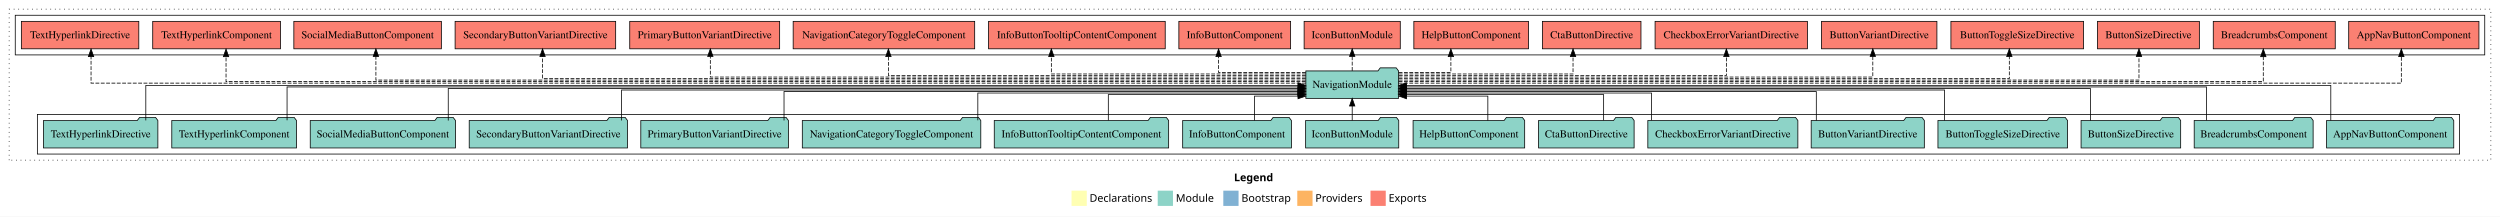
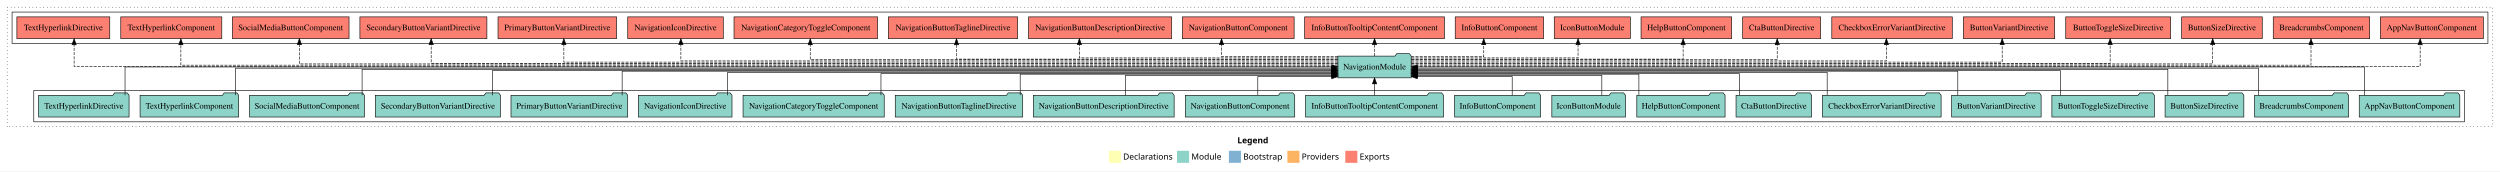
- <svg xmlns="http://www.w3.org/2000/svg" width="3278pt" height="284pt" viewBox="0.00 0.00 3278.00 284.00">
+ <svg xmlns="http://www.w3.org/2000/svg" width="4145pt" height="284pt" viewBox="0.00 0.00 4145.00 284.00">
  <g id="graph0" class="graph" transform="scale(1 1) rotate(0) translate(4 280)">
-     <polygon fill="white" stroke="transparent" points="-4,4 -4,-280 3274,-280 3274,4 -4,4" />
-     <text text-anchor="start" x="1614.01" y="-42.4" font-family="Times-12" font-weight="bold" font-size="14.00">Legend</text>
-     <polygon fill="#ffffb3" stroke="transparent" points="1401,-10 1401,-30 1421,-30 1421,-10 1401,-10" />
-     <text text-anchor="start" x="1424.63" y="-15.4" font-family="Times-12" font-size="14.00">  Declarations</text>
-     <polygon fill="#8dd3c7" stroke="transparent" points="1514,-10 1514,-30 1534,-30 1534,-10 1514,-10" />
-     <text text-anchor="start" x="1537.73" y="-15.4" font-family="Times-12" font-size="14.00">  Module</text>
-     <polygon fill="#80b1d3" stroke="transparent" points="1600,-10 1600,-30 1620,-30 1620,-10 1600,-10" />
-     <text text-anchor="start" x="1623.78" y="-15.4" font-family="Times-12" font-size="14.00">  Bootstrap</text>
-     <polygon fill="#fdb462" stroke="transparent" points="1697,-10 1697,-30 1717,-30 1717,-10 1697,-10" />
-     <text text-anchor="start" x="1720.67" y="-15.4" font-family="Times-12" font-size="14.00">  Providers</text>
-     <polygon fill="#fb8072" stroke="transparent" points="1793,-10 1793,-30 1813,-30 1813,-10 1793,-10" />
-     <text text-anchor="start" x="1816.73" y="-15.4" font-family="Times-12" font-size="14.00">  Exports</text>
+     <polygon fill="white" stroke="transparent" points="-4,4 -4,-280 4141,-280 4141,4 -4,4" />
+     <text text-anchor="start" x="2047.51" y="-42.4" font-family="Times-12" font-weight="bold" font-size="14.00">Legend</text>
+     <polygon fill="#ffffb3" stroke="transparent" points="1834.5,-10 1834.5,-30 1854.5,-30 1854.5,-10 1834.5,-10" />
+     <text text-anchor="start" x="1858.13" y="-15.4" font-family="Times-12" font-size="14.00">  Declarations</text>
+     <polygon fill="#8dd3c7" stroke="transparent" points="1947.5,-10 1947.5,-30 1967.5,-30 1967.5,-10 1947.5,-10" />
+     <text text-anchor="start" x="1971.23" y="-15.4" font-family="Times-12" font-size="14.00">  Module</text>
+     <polygon fill="#80b1d3" stroke="transparent" points="2033.5,-10 2033.5,-30 2053.5,-30 2053.5,-10 2033.5,-10" />
+     <text text-anchor="start" x="2057.28" y="-15.4" font-family="Times-12" font-size="14.00">  Bootstrap</text>
+     <polygon fill="#fdb462" stroke="transparent" points="2130.5,-10 2130.5,-30 2150.5,-30 2150.5,-10 2130.5,-10" />
+     <text text-anchor="start" x="2154.17" y="-15.4" font-family="Times-12" font-size="14.00">  Providers</text>
+     <polygon fill="#fb8072" stroke="transparent" points="2226.5,-10 2226.5,-30 2246.5,-30 2246.5,-10 2226.5,-10" />
+     <text text-anchor="start" x="2250.23" y="-15.4" font-family="Times-12" font-size="14.00">  Exports</text>
    <g id="clust1" class="cluster">
-       <polygon fill="none" stroke="black" stroke-dasharray="1,5" points="8,-70 8,-268 3262,-268 3262,-70 8,-70" />
+       <polygon fill="none" stroke="black" stroke-dasharray="1,5" points="8,-70 8,-268 4129,-268 4129,-70 8,-70" />
    </g>
    <g id="clust3" class="cluster">
-       <polygon fill="none" stroke="black" points="45,-78 45,-130 3221,-130 3221,-78 45,-78" />
+       <polygon fill="none" stroke="black" points="52,-78 52,-130 4082,-130 4082,-78 52,-78" />
    </g>
    <g id="clust4" class="cluster">
-       <polygon fill="none" stroke="black" points="16,-208 16,-260 3254,-260 3254,-208 16,-208" />
+       <polygon fill="none" stroke="black" points="16,-208 16,-260 4121,-260 4121,-208 16,-208" />
    </g>
    <g id="node1" class="node">
-       <polygon fill="#8dd3c7" stroke="black" points="3213.38,-122 3210.38,-126 3189.38,-126 3186.38,-122 3046.62,-122 3046.62,-86 3213.38,-86 3213.38,-122" />
-       <text text-anchor="middle" x="3130" y="-99.8" font-family="Times,serif" font-size="14.00">AppNavButtonComponent</text>
+       <polygon fill="#8dd3c7" stroke="black" points="4074.38,-122 4071.38,-126 4050.38,-126 4047.38,-122 3907.62,-122 3907.62,-86 4074.38,-86 4074.38,-122" />
+       <text text-anchor="middle" x="3991" y="-99.8" font-family="Times,serif" font-size="14.00">AppNavButtonComponent</text>
+     </g>
+     <g id="node22" class="node">
+       <polygon fill="#8dd3c7" stroke="black" points="2335.76,-187 2332.76,-191 2311.76,-191 2308.76,-187 2214.24,-187 2214.24,-151 2335.76,-151 2335.76,-187" />
+       <text text-anchor="middle" x="2275" y="-164.8" font-family="Times,serif" font-size="14.00">NavigationModule</text>
+     </g>
+     <g id="edge1" class="edge">
+       <path fill="none" stroke="black" d="M3916.15,-122.11C3916.15,-141.34 3916.15,-169 3916.15,-169 3916.15,-169 2345.85,-169 2345.85,-169" />
+       <polygon fill="black" stroke="black" points="2345.85,-165.5 2335.85,-169 2345.85,-172.5 2345.85,-165.5" />
+     </g>
+     <g id="node2" class="node">
+       <polygon fill="#8dd3c7" stroke="black" points="3889.97,-122 3886.97,-126 3865.97,-126 3862.97,-122 3734.03,-122 3734.03,-86 3889.97,-86 3889.97,-122" />
+       <text text-anchor="middle" x="3812" y="-99.8" font-family="Times,serif" font-size="14.00">BreadcrumbsComponent</text>
+     </g>
+     <g id="edge2" class="edge">
+       <path fill="none" stroke="black" d="M3740.46,-122.22C3740.46,-140.83 3740.46,-167 3740.46,-167 3740.46,-167 2346.1,-167 2346.1,-167" />
+       <polygon fill="black" stroke="black" points="2346.1,-163.5 2336.1,-167 2346.1,-170.5 2346.1,-163.5" />
+     </g>
+     <g id="node3" class="node">
+       <polygon fill="#8dd3c7" stroke="black" points="3716.3,-122 3713.3,-126 3692.3,-126 3689.3,-122 3585.7,-122 3585.7,-86 3716.3,-86 3716.3,-122" />
+       <text text-anchor="middle" x="3651" y="-99.8" font-family="Times,serif" font-size="14.00">ButtonSizeDirective</text>
+     </g>
+     <g id="edge3" class="edge">
+       <path fill="none" stroke="black" d="M3590.29,-122.3C3590.29,-140.27 3590.29,-165 3590.29,-165 3590.29,-165 2345.8,-165 2345.8,-165" />
+       <polygon fill="black" stroke="black" points="2345.8,-161.5 2335.8,-165 2345.8,-168.5 2345.8,-161.5" />
+     </g>
+     <g id="node4" class="node">
+       <polygon fill="#8dd3c7" stroke="black" points="3567.96,-122 3564.96,-126 3543.96,-126 3540.96,-122 3398.04,-122 3398.04,-86 3567.96,-86 3567.96,-122" />
+       <text text-anchor="middle" x="3483" y="-99.8" font-family="Times,serif" font-size="14.00">ButtonToggleSizeDirective</text>
+     </g>
+     <g id="edge4" class="edge">
+       <path fill="none" stroke="black" d="M3412.05,-122.02C3412.05,-139.37 3412.05,-163 3412.05,-163 3412.05,-163 2346.13,-163 2346.13,-163" />
+       <polygon fill="black" stroke="black" points="2346.13,-159.5 2336.13,-163 2346.13,-166.5 2346.13,-159.5" />
+     </g>
+     <g id="node5" class="node">
+       <polygon fill="#8dd3c7" stroke="black" points="3380.18,-122 3377.18,-126 3356.18,-126 3353.18,-122 3231.82,-122 3231.82,-86 3380.18,-86 3380.18,-122" />
+       <text text-anchor="middle" x="3306" y="-99.8" font-family="Times,serif" font-size="14.00">ButtonVariantDirective</text>
+     </g>
+     <g id="edge5" class="edge">
+       <path fill="none" stroke="black" d="M3242.05,-122.03C3242.05,-139.06 3242.05,-162 3242.05,-162 3242.05,-162 2345.86,-162 2345.86,-162" />
+       <polygon fill="black" stroke="black" points="2345.86,-158.5 2335.86,-162 2345.86,-165.5 2345.86,-158.5" />
+     </g>
+     <g id="node6" class="node">
+       <polygon fill="#8dd3c7" stroke="black" points="3214.36,-122 3211.36,-126 3190.36,-126 3187.36,-122 3017.64,-122 3017.64,-86 3214.36,-86 3214.36,-122" />
+       <text text-anchor="middle" x="3116" y="-99.8" font-family="Times,serif" font-size="14.00">CheckboxErrorVariantDirective</text>
+     </g>
+     <g id="edge6" class="edge">
+       <path fill="none" stroke="black" d="M3025.44,-122.03C3025.44,-138.4 3025.44,-160 3025.44,-160 3025.44,-160 2345.78,-160 2345.78,-160" />
+       <polygon fill="black" stroke="black" points="2345.78,-156.5 2335.78,-160 2345.78,-163.5 2345.78,-156.5" />
+     </g>
+     <g id="node7" class="node">
+       <polygon fill="#8dd3c7" stroke="black" points="2999.64,-122 2996.64,-126 2975.64,-126 2972.64,-122 2874.36,-122 2874.36,-86 2999.64,-86 2999.64,-122" />
+       <text text-anchor="middle" x="2937" y="-99.8" font-family="Times,serif" font-size="14.00">CtaButtonDirective</text>
+     </g>
+     <g id="edge7" class="edge">
+       <path fill="none" stroke="black" d="M2879.8,-122.28C2879.8,-137.95 2879.8,-158 2879.8,-158 2879.8,-158 2345.76,-158 2345.76,-158" />
+       <polygon fill="black" stroke="black" points="2345.76,-154.5 2335.76,-158 2345.76,-161.5 2345.76,-154.5" />
+     </g>
+     <g id="node8" class="node">
+       <polygon fill="#8dd3c7" stroke="black" points="2856.16,-122 2853.16,-126 2832.16,-126 2829.16,-122 2709.84,-122 2709.84,-86 2856.16,-86 2856.16,-122" />
+       <text text-anchor="middle" x="2783" y="-99.8" font-family="Times,serif" font-size="14.00">HelpButtonComponent</text>
+     </g>
+     <g id="edge8" class="edge">
+       <path fill="none" stroke="black" d="M2713.29,-122.24C2713.29,-137.57 2713.29,-157 2713.29,-157 2713.29,-157 2345.94,-157 2345.94,-157" />
+       <polygon fill="black" stroke="black" points="2345.94,-153.5 2335.94,-157 2345.94,-160.5 2345.94,-153.5" />
+     </g>
+     <g id="node9" class="node">
+       <polygon fill="#8dd3c7" stroke="black" points="2691.04,-122 2688.04,-126 2667.04,-126 2664.04,-122 2568.96,-122 2568.96,-86 2691.04,-86 2691.04,-122" />
+       <text text-anchor="middle" x="2630" y="-99.8" font-family="Times,serif" font-size="14.00">IconButtonModule</text>
+     </g>
+     <g id="edge9" class="edge">
+       <path fill="none" stroke="black" d="M2651.84,-122.12C2651.84,-136.78 2651.84,-155 2651.84,-155 2651.84,-155 2345.96,-155 2345.96,-155" />
+       <polygon fill="black" stroke="black" points="2345.96,-151.5 2335.96,-155 2345.96,-158.5 2345.96,-151.5" />
+     </g>
+     <g id="node10" class="node">
+       <polygon fill="#8dd3c7" stroke="black" points="2550.27,-122 2547.27,-126 2526.27,-126 2523.27,-122 2407.73,-122 2407.73,-86 2550.27,-86 2550.27,-122" />
+       <text text-anchor="middle" x="2479" y="-99.8" font-family="Times,serif" font-size="14.00">InfoButtonComponent</text>
+     </g>
+     <g id="edge10" class="edge">
+       <path fill="none" stroke="black" d="M2503.21,-122.25C2503.21,-136.18 2503.21,-153 2503.21,-153 2503.21,-153 2345.86,-153 2345.86,-153" />
+       <polygon fill="black" stroke="black" points="2345.86,-149.5 2335.86,-153 2345.86,-156.5 2345.86,-149.5" />
+     </g>
+     <g id="node11" class="node">
+       <polygon fill="#8dd3c7" stroke="black" points="2389.33,-122 2386.33,-126 2365.33,-126 2362.33,-122 2160.67,-122 2160.67,-86 2389.33,-86 2389.33,-122" />
+       <text text-anchor="middle" x="2275" y="-99.8" font-family="Times,serif" font-size="14.00">InfoButtonTooltipContentComponent</text>
+     </g>
+     <g id="edge11" class="edge">
+       <path fill="none" stroke="black" d="M2275,-122.11C2275,-122.11 2275,-140.99 2275,-140.99" />
+       <polygon fill="black" stroke="black" points="2271.5,-140.99 2275,-150.99 2278.5,-140.99 2271.5,-140.99" />
+     </g>
+     <g id="node12" class="node">
+       <polygon fill="#8dd3c7" stroke="black" points="2142.66,-122 2139.66,-126 2118.66,-126 2115.66,-122 1961.34,-122 1961.34,-86 2142.66,-86 2142.66,-122" />
+       <text text-anchor="middle" x="2052" y="-99.8" font-family="Times,serif" font-size="14.00">NavigationButtonComponent</text>
+     </g>
+     <g id="edge12" class="edge">
+       <path fill="none" stroke="black" d="M2081.44,-122.25C2081.44,-136.18 2081.44,-153 2081.44,-153 2081.44,-153 2204.02,-153 2204.02,-153" />
+       <polygon fill="black" stroke="black" points="2204.02,-156.5 2214.02,-153 2204.02,-149.5 2204.02,-156.5" />
+     </g>
+     <g id="node13" class="node">
+       <polygon fill="#8dd3c7" stroke="black" points="1942.72,-122 1939.72,-126 1918.72,-126 1915.72,-122 1709.28,-122 1709.28,-86 1942.72,-86 1942.72,-122" />
+       <text text-anchor="middle" x="1826" y="-99.8" font-family="Times,serif" font-size="14.00">NavigationButtonDescriptionDirective</text>
+     </g>
+     <g id="edge13" class="edge">
+       <path fill="none" stroke="black" d="M1862.12,-122.12C1862.12,-136.78 1862.12,-155 1862.12,-155 1862.12,-155 2204.08,-155 2204.08,-155" />
+       <polygon fill="black" stroke="black" points="2204.08,-158.5 2214.08,-155 2204.08,-151.5 2204.08,-158.5" />
+     </g>
+     <g id="node14" class="node">
+       <polygon fill="#8dd3c7" stroke="black" points="1691.67,-122 1688.67,-126 1667.67,-126 1664.67,-122 1480.33,-122 1480.33,-86 1691.67,-86 1691.67,-122" />
+       <text text-anchor="middle" x="1586" y="-99.8" font-family="Times,serif" font-size="14.00">NavigationButtonTaglineDirective</text>
+     </g>
+     <g id="edge14" class="edge">
+       <path fill="none" stroke="black" d="M1687.46,-122.24C1687.46,-137.57 1687.46,-157 1687.46,-157 1687.46,-157 2204.06,-157 2204.06,-157" />
+       <polygon fill="black" stroke="black" points="2204.06,-160.5 2214.06,-157 2204.06,-153.5 2204.06,-160.5" />
+     </g>
+     <g id="node15" class="node">
+       <polygon fill="#8dd3c7" stroke="black" points="1462.02,-122 1459.02,-126 1438.02,-126 1435.02,-122 1227.98,-122 1227.98,-86 1462.02,-86 1462.02,-122" />
+       <text text-anchor="middle" x="1345" y="-99.8" font-family="Times,serif" font-size="14.00">NavigationCategoryToggleComponent</text>
+     </g>
+     <g id="edge15" class="edge">
+       <path fill="none" stroke="black" d="M1456.63,-122.28C1456.63,-137.95 1456.63,-158 1456.63,-158 1456.63,-158 2204.16,-158 2204.16,-158" />
+       <polygon fill="black" stroke="black" points="2204.16,-161.5 2214.16,-158 2204.16,-154.5 2204.16,-161.5" />
+     </g>
+     <g id="node16" class="node">
+       <polygon fill="#8dd3c7" stroke="black" points="1209.67,-122 1206.67,-126 1185.67,-126 1182.67,-122 1054.33,-122 1054.33,-86 1209.67,-86 1209.67,-122" />
+       <text text-anchor="middle" x="1132" y="-99.8" font-family="Times,serif" font-size="14.00">NavigationIconDirective</text>
+     </g>
+     <g id="edge16" class="edge">
+       <path fill="none" stroke="black" d="M1202.46,-122.03C1202.46,-138.4 1202.46,-160 1202.46,-160 1202.46,-160 2203.87,-160 2203.87,-160" />
+       <polygon fill="black" stroke="black" points="2203.87,-163.5 2213.87,-160 2203.87,-156.5 2203.87,-163.5" />
+     </g>
+     <g id="node17" class="node">
+       <polygon fill="#8dd3c7" stroke="black" points="1036.78,-122 1033.78,-126 1012.78,-126 1009.78,-122 843.22,-122 843.22,-86 1036.78,-86 1036.78,-122" />
+       <text text-anchor="middle" x="940" y="-99.8" font-family="Times,serif" font-size="14.00">PrimaryButtonVariantDirective</text>
+     </g>
+     <g id="edge17" class="edge">
+       <path fill="none" stroke="black" d="M1027.51,-122.03C1027.51,-139.06 1027.51,-162 1027.51,-162 1027.51,-162 2203.99,-162 2203.99,-162" />
+       <polygon fill="black" stroke="black" points="2203.99,-165.5 2213.99,-162 2203.99,-158.5 2203.99,-165.5" />
    </g>
    <g id="node18" class="node">
-       <polygon fill="#8dd3c7" stroke="black" points="1829.76,-187 1826.76,-191 1805.76,-191 1802.76,-187 1708.24,-187 1708.24,-151 1829.76,-151 1829.76,-187" />
-       <text text-anchor="middle" x="1769" y="-164.8" font-family="Times,serif" font-size="14.00">NavigationModule</text>
-     </g>
-     <g id="edge1" class="edge">
-       <path fill="none" stroke="black" d="M3052.15,-122.17C3052.15,-141.09 3052.15,-168 3052.15,-168 3052.15,-168 1840.03,-168 1840.03,-168" />
-       <polygon fill="black" stroke="black" points="1840.03,-164.5 1830.03,-168 1840.03,-171.5 1840.03,-164.5" />
-     </g>
-     <g id="node2" class="node">
-       <polygon fill="#8dd3c7" stroke="black" points="3028.97,-122 3025.97,-126 3004.97,-126 3001.97,-122 2873.03,-122 2873.03,-86 3028.97,-86 3028.97,-122" />
-       <text text-anchor="middle" x="2951" y="-99.8" font-family="Times,serif" font-size="14.00">BreadcrumbsComponent</text>
-     </g>
-     <g id="edge2" class="edge">
-       <path fill="none" stroke="black" d="M2889.08,-122.27C2889.08,-140.56 2889.08,-166 2889.08,-166 2889.08,-166 1840.02,-166 1840.02,-166" />
-       <polygon fill="black" stroke="black" points="1840.02,-162.5 1830.02,-166 1840.02,-169.5 1840.02,-162.5" />
-     </g>
-     <g id="node3" class="node">
-       <polygon fill="#8dd3c7" stroke="black" points="2855.3,-122 2852.3,-126 2831.3,-126 2828.3,-122 2724.7,-122 2724.7,-86 2855.3,-86 2855.3,-122" />
-       <text text-anchor="middle" x="2790" y="-99.8" font-family="Times,serif" font-size="14.00">ButtonSizeDirective</text>
-     </g>
-     <g id="edge3" class="edge">
-       <path fill="none" stroke="black" d="M2736.91,-122C2736.91,-139.68 2736.91,-164 2736.91,-164 2736.91,-164 1839.91,-164 1839.91,-164" />
-       <polygon fill="black" stroke="black" points="1839.91,-160.5 1829.91,-164 1839.91,-167.5 1839.91,-160.5" />
-     </g>
-     <g id="node4" class="node">
-       <polygon fill="#8dd3c7" stroke="black" points="2706.96,-122 2703.96,-126 2682.96,-126 2679.96,-122 2537.04,-122 2537.04,-86 2706.96,-86 2706.96,-122" />
-       <text text-anchor="middle" x="2622" y="-99.8" font-family="Times,serif" font-size="14.00">ButtonToggleSizeDirective</text>
-     </g>
-     <g id="edge4" class="edge">
-       <path fill="none" stroke="black" d="M2545.64,-122.03C2545.64,-139.06 2545.64,-162 2545.64,-162 2545.64,-162 1839.94,-162 1839.94,-162" />
-       <polygon fill="black" stroke="black" points="1839.94,-158.5 1829.94,-162 1839.94,-165.5 1839.94,-158.5" />
-     </g>
-     <g id="node5" class="node">
-       <polygon fill="#8dd3c7" stroke="black" points="2519.18,-122 2516.18,-126 2495.18,-126 2492.18,-122 2370.82,-122 2370.82,-86 2519.18,-86 2519.18,-122" />
-       <text text-anchor="middle" x="2445" y="-99.8" font-family="Times,serif" font-size="14.00">ButtonVariantDirective</text>
-     </g>
-     <g id="edge5" class="edge">
-       <path fill="none" stroke="black" d="M2377.54,-122.03C2377.54,-138.4 2377.54,-160 2377.54,-160 2377.54,-160 1839.85,-160 1839.85,-160" />
-       <polygon fill="black" stroke="black" points="1839.85,-156.5 1829.85,-160 1839.85,-163.5 1839.85,-156.5" />
-     </g>
-     <g id="node6" class="node">
-       <polygon fill="#8dd3c7" stroke="black" points="2353.36,-122 2350.36,-126 2329.36,-126 2326.36,-122 2156.64,-122 2156.64,-86 2353.36,-86 2353.36,-122" />
-       <text text-anchor="middle" x="2255" y="-99.8" font-family="Times,serif" font-size="14.00">CheckboxErrorVariantDirective</text>
-     </g>
-     <g id="edge6" class="edge">
-       <path fill="none" stroke="black" d="M2161.44,-122.28C2161.44,-137.95 2161.44,-158 2161.44,-158 2161.44,-158 1839.89,-158 1839.89,-158" />
-       <polygon fill="black" stroke="black" points="1839.89,-154.5 1829.89,-158 1839.89,-161.5 1839.89,-154.5" />
-     </g>
-     <g id="node7" class="node">
-       <polygon fill="#8dd3c7" stroke="black" points="2138.64,-122 2135.64,-126 2114.64,-126 2111.64,-122 2013.36,-122 2013.36,-86 2138.64,-86 2138.64,-122" />
-       <text text-anchor="middle" x="2076" y="-99.8" font-family="Times,serif" font-size="14.00">CtaButtonDirective</text>
-     </g>
-     <g id="edge7" class="edge">
-       <path fill="none" stroke="black" d="M2098.69,-122.19C2098.69,-137.18 2098.69,-156 2098.69,-156 2098.69,-156 1839.85,-156 1839.85,-156" />
-       <polygon fill="black" stroke="black" points="1839.85,-152.5 1829.85,-156 1839.85,-159.5 1839.85,-152.5" />
-     </g>
-     <g id="node8" class="node">
-       <polygon fill="#8dd3c7" stroke="black" points="1995.16,-122 1992.16,-126 1971.16,-126 1968.16,-122 1848.84,-122 1848.84,-86 1995.16,-86 1995.16,-122" />
-       <text text-anchor="middle" x="1922" y="-99.8" font-family="Times,serif" font-size="14.00">HelpButtonComponent</text>
-     </g>
-     <g id="edge8" class="edge">
-       <path fill="none" stroke="black" d="M1946.86,-122.05C1946.86,-136.37 1946.86,-154 1946.86,-154 1946.86,-154 1840.21,-154 1840.21,-154" />
-       <polygon fill="black" stroke="black" points="1840.21,-150.5 1830.21,-154 1840.21,-157.5 1840.21,-150.5" />
-     </g>
-     <g id="node9" class="node">
-       <polygon fill="#8dd3c7" stroke="black" points="1830.04,-122 1827.04,-126 1806.04,-126 1803.04,-122 1707.96,-122 1707.96,-86 1830.04,-86 1830.04,-122" />
-       <text text-anchor="middle" x="1769" y="-99.8" font-family="Times,serif" font-size="14.00">IconButtonModule</text>
-     </g>
-     <g id="edge9" class="edge">
-       <path fill="none" stroke="black" d="M1769,-122.11C1769,-122.11 1769,-140.99 1769,-140.99" />
-       <polygon fill="black" stroke="black" points="1765.5,-140.99 1769,-150.99 1772.5,-140.99 1765.5,-140.99" />
-     </g>
-     <g id="node10" class="node">
-       <polygon fill="#8dd3c7" stroke="black" points="1689.27,-122 1686.27,-126 1665.27,-126 1662.27,-122 1546.73,-122 1546.73,-86 1689.27,-86 1689.27,-122" />
-       <text text-anchor="middle" x="1618" y="-99.8" font-family="Times,serif" font-size="14.00">InfoButtonComponent</text>
-     </g>
-     <g id="edge10" class="edge">
-       <path fill="none" stroke="black" d="M1640.96,-122.05C1640.96,-136.37 1640.96,-154 1640.96,-154 1640.96,-154 1697.98,-154 1697.98,-154" />
-       <polygon fill="black" stroke="black" points="1697.98,-157.5 1707.98,-154 1697.98,-150.5 1697.98,-157.5" />
-     </g>
-     <g id="node11" class="node">
-       <polygon fill="#8dd3c7" stroke="black" points="1528.33,-122 1525.33,-126 1504.33,-126 1501.33,-122 1299.67,-122 1299.67,-86 1528.33,-86 1528.33,-122" />
-       <text text-anchor="middle" x="1414" y="-99.8" font-family="Times,serif" font-size="14.00">InfoButtonTooltipContentComponent</text>
-     </g>
-     <g id="edge11" class="edge">
-       <path fill="none" stroke="black" d="M1449.22,-122.19C1449.22,-137.18 1449.22,-156 1449.22,-156 1449.22,-156 1698.1,-156 1698.1,-156" />
-       <polygon fill="black" stroke="black" points="1698.1,-159.5 1708.1,-156 1698.1,-152.5 1698.1,-159.5" />
-     </g>
-     <g id="node12" class="node">
-       <polygon fill="#8dd3c7" stroke="black" points="1282.02,-122 1279.02,-126 1258.02,-126 1255.02,-122 1047.98,-122 1047.98,-86 1282.02,-86 1282.02,-122" />
-       <text text-anchor="middle" x="1165" y="-99.8" font-family="Times,serif" font-size="14.00">NavigationCategoryToggleComponent</text>
-     </g>
-     <g id="edge12" class="edge">
-       <path fill="none" stroke="black" d="M1278.13,-122.28C1278.13,-137.95 1278.13,-158 1278.13,-158 1278.13,-158 1697.82,-158 1697.82,-158" />
-       <polygon fill="black" stroke="black" points="1697.82,-161.5 1707.82,-158 1697.82,-154.5 1697.82,-161.5" />
-     </g>
-     <g id="node13" class="node">
-       <polygon fill="#8dd3c7" stroke="black" points="1029.78,-122 1026.78,-126 1005.78,-126 1002.78,-122 836.22,-122 836.22,-86 1029.78,-86 1029.78,-122" />
-       <text text-anchor="middle" x="933" y="-99.8" font-family="Times,serif" font-size="14.00">PrimaryButtonVariantDirective</text>
-     </g>
-     <g id="edge13" class="edge">
-       <path fill="none" stroke="black" d="M1024.01,-122.03C1024.01,-138.4 1024.01,-160 1024.01,-160 1024.01,-160 1698.03,-160 1698.03,-160" />
-       <polygon fill="black" stroke="black" points="1698.03,-163.5 1708.03,-160 1698.03,-156.5 1698.03,-163.5" />
-     </g>
-     <g id="node14" class="node">
-       <polygon fill="#8dd3c7" stroke="black" points="818.77,-122 815.77,-126 794.77,-126 791.77,-122 611.23,-122 611.23,-86 818.77,-86 818.77,-122" />
-       <text text-anchor="middle" x="715" y="-99.8" font-family="Times,serif" font-size="14.00">SecondaryButtonVariantDirective</text>
-     </g>
-     <g id="edge14" class="edge">
-       <path fill="none" stroke="black" d="M811.01,-122.03C811.01,-139.06 811.01,-162 811.01,-162 811.01,-162 1697.98,-162 1697.98,-162" />
-       <polygon fill="black" stroke="black" points="1697.98,-165.5 1707.98,-162 1697.98,-158.5 1697.98,-165.5" />
-     </g>
-     <g id="node15" class="node">
-       <polygon fill="#8dd3c7" stroke="black" points="593.21,-122 590.21,-126 569.21,-126 566.21,-122 402.79,-122 402.79,-86 593.21,-86 593.21,-122" />
-       <text text-anchor="middle" x="498" y="-99.8" font-family="Times,serif" font-size="14.00">SocialMediaButtonComponent</text>
-     </g>
-     <g id="edge15" class="edge">
-       <path fill="none" stroke="black" d="M583.74,-122C583.74,-139.68 583.74,-164 583.74,-164 583.74,-164 1698.18,-164 1698.18,-164" />
-       <polygon fill="black" stroke="black" points="1698.18,-167.5 1708.18,-164 1698.18,-160.5 1698.18,-167.5" />
-     </g>
-     <g id="node16" class="node">
-       <polygon fill="#8dd3c7" stroke="black" points="384.75,-122 381.75,-126 360.75,-126 357.75,-122 221.25,-122 221.25,-86 384.75,-86 384.75,-122" />
-       <text text-anchor="middle" x="303" y="-99.8" font-family="Times,serif" font-size="14.00">TextHyperlinkComponent</text>
-     </g>
-     <g id="edge16" class="edge">
-       <path fill="none" stroke="black" d="M372.39,-122.27C372.39,-140.56 372.39,-166 372.39,-166 372.39,-166 1698.09,-166 1698.09,-166" />
-       <polygon fill="black" stroke="black" points="1698.09,-169.5 1708.09,-166 1698.09,-162.5 1698.09,-169.5" />
-     </g>
-     <g id="node17" class="node">
-       <polygon fill="#8dd3c7" stroke="black" points="203,-122 200,-126 179,-126 176,-122 53,-122 53,-86 203,-86 203,-122" />
-       <text text-anchor="middle" x="128" y="-99.8" font-family="Times,serif" font-size="14.00">TextHyperlinkDirective</text>
-     </g>
-     <g id="edge17" class="edge">
-       <path fill="none" stroke="black" d="M187.19,-122.17C187.19,-141.09 187.19,-168 187.19,-168 187.19,-168 1697.96,-168 1697.96,-168" />
-       <polygon fill="black" stroke="black" points="1697.96,-171.5 1707.96,-168 1697.96,-164.5 1697.96,-171.5" />
+       <polygon fill="#8dd3c7" stroke="black" points="825.77,-122 822.77,-126 801.77,-126 798.77,-122 618.23,-122 618.23,-86 825.77,-86 825.77,-122" />
+       <text text-anchor="middle" x="722" y="-99.8" font-family="Times,serif" font-size="14.00">SecondaryButtonVariantDirective</text>
+     </g>
+     <g id="edge18" class="edge">
+       <path fill="none" stroke="black" d="M812.5,-122.02C812.5,-139.37 812.5,-163 812.5,-163 812.5,-163 2204.02,-163 2204.02,-163" />
+       <polygon fill="black" stroke="black" points="2204.02,-166.5 2214.02,-163 2204.02,-159.5 2204.02,-166.5" />
    </g>
    <g id="node19" class="node">
-       <polygon fill="#fb8072" stroke="black" points="3246.38,-252 3075.62,-252 3075.62,-216 3246.38,-216 3246.38,-252" />
-       <text text-anchor="middle" x="3161" y="-229.8" font-family="Times,serif" font-size="14.00">AppNavButtonComponent </text>
-     </g>
-     <g id="edge18" class="edge">
-       <path fill="none" stroke="black" stroke-dasharray="5,2" d="M1829.88,-171C2096.11,-171 3144.62,-171 3144.62,-171 3144.62,-171 3144.62,-205.78 3144.62,-205.78" />
-       <polygon fill="black" stroke="black" points="3141.13,-205.78 3144.62,-215.78 3148.13,-205.78 3141.13,-205.78" />
+       <polygon fill="#8dd3c7" stroke="black" points="600.21,-122 597.21,-126 576.21,-126 573.21,-122 409.79,-122 409.79,-86 600.21,-86 600.21,-122" />
+       <text text-anchor="middle" x="505" y="-99.8" font-family="Times,serif" font-size="14.00">SocialMediaButtonComponent</text>
+     </g>
+     <g id="edge19" class="edge">
+       <path fill="none" stroke="black" d="M596.36,-122.3C596.36,-140.27 596.36,-165 596.36,-165 596.36,-165 2203.77,-165 2203.77,-165" />
+       <polygon fill="black" stroke="black" points="2203.77,-168.5 2213.77,-165 2203.77,-161.5 2203.77,-168.5" />
    </g>
    <g id="node20" class="node">
-       <polygon fill="#fb8072" stroke="black" points="3057.97,-252 2898.03,-252 2898.03,-216 3057.97,-216 3057.97,-252" />
-       <text text-anchor="middle" x="2978" y="-229.8" font-family="Times,serif" font-size="14.00">BreadcrumbsComponent </text>
-     </g>
-     <g id="edge19" class="edge">
-       <path fill="none" stroke="black" stroke-dasharray="5,2" d="M1829.88,-173C2073.33,-173 2963.62,-173 2963.62,-173 2963.62,-173 2963.62,-205.7 2963.62,-205.7" />
-       <polygon fill="black" stroke="black" points="2960.13,-205.7 2963.62,-215.7 2967.13,-205.7 2960.13,-205.7" />
+       <polygon fill="#8dd3c7" stroke="black" points="391.75,-122 388.75,-126 367.75,-126 364.75,-122 228.25,-122 228.25,-86 391.75,-86 391.75,-122" />
+       <text text-anchor="middle" x="310" y="-99.8" font-family="Times,serif" font-size="14.00">TextHyperlinkComponent</text>
+     </g>
+     <g id="edge20" class="edge">
+       <path fill="none" stroke="black" d="M386.51,-122.22C386.51,-140.83 386.51,-167 386.51,-167 386.51,-167 2204.04,-167 2204.04,-167" />
+       <polygon fill="black" stroke="black" points="2204.04,-170.5 2214.04,-167 2204.04,-163.5 2204.04,-170.5" />
    </g>
    <g id="node21" class="node">
-       <polygon fill="#fb8072" stroke="black" points="2879.8,-252 2746.2,-252 2746.2,-216 2879.8,-216 2879.8,-252" />
-       <text text-anchor="middle" x="2813" y="-229.8" font-family="Times,serif" font-size="14.00">ButtonSizeDirective </text>
-     </g>
-     <g id="edge20" class="edge">
-       <path fill="none" stroke="black" stroke-dasharray="5,2" d="M1830.06,-175C2051.68,-175 2800.62,-175 2800.62,-175 2800.62,-175 2800.62,-205.98 2800.62,-205.98" />
-       <polygon fill="black" stroke="black" points="2797.13,-205.98 2800.62,-215.98 2804.13,-205.98 2797.13,-205.98" />
-     </g>
-     <g id="node22" class="node">
-       <polygon fill="#fb8072" stroke="black" points="2727.96,-252 2554.04,-252 2554.04,-216 2727.96,-216 2727.96,-252" />
-       <text text-anchor="middle" x="2641" y="-229.8" font-family="Times,serif" font-size="14.00">ButtonToggleSizeDirective </text>
+       <polygon fill="#8dd3c7" stroke="black" points="210,-122 207,-126 186,-126 183,-122 60,-122 60,-86 210,-86 210,-122" />
+       <text text-anchor="middle" x="135" y="-99.8" font-family="Times,serif" font-size="14.00">TextHyperlinkDirective</text>
    </g>
    <g id="edge21" class="edge">
-       <path fill="none" stroke="black" stroke-dasharray="5,2" d="M1829.93,-177C2026.42,-177 2630.62,-177 2630.62,-177 2630.62,-177 2630.62,-205.96 2630.62,-205.96" />
-       <polygon fill="black" stroke="black" points="2627.13,-205.96 2630.62,-215.96 2634.13,-205.96 2627.13,-205.96" />
+       <path fill="none" stroke="black" d="M203.31,-122.11C203.31,-141.34 203.31,-169 203.31,-169 203.31,-169 2204.12,-169 2204.12,-169" />
+       <polygon fill="black" stroke="black" points="2204.12,-172.5 2214.12,-169 2204.12,-165.5 2204.12,-172.5" />
    </g>
    <g id="node23" class="node">
-       <polygon fill="#fb8072" stroke="black" points="2535.68,-252 2384.32,-252 2384.32,-216 2535.68,-216 2535.68,-252" />
-       <text text-anchor="middle" x="2460" y="-229.8" font-family="Times,serif" font-size="14.00">ButtonVariantDirective </text>
+       <polygon fill="#fb8072" stroke="black" points="4113.38,-252 3942.62,-252 3942.62,-216 4113.38,-216 4113.38,-252" />
+       <text text-anchor="middle" x="4028" y="-229.8" font-family="Times,serif" font-size="14.00">AppNavButtonComponent </text>
    </g>
    <g id="edge22" class="edge">
-       <path fill="none" stroke="black" stroke-dasharray="5,2" d="M1829.88,-179C1997.19,-179 2451.62,-179 2451.62,-179 2451.62,-179 2451.62,-205.99 2451.62,-205.99" />
-       <polygon fill="black" stroke="black" points="2448.13,-205.99 2451.62,-215.99 2455.13,-205.99 2448.13,-205.99" />
+       <path fill="none" stroke="black" stroke-dasharray="5,2" d="M2335.94,-170C2643.27,-170 4008.62,-170 4008.62,-170 4008.62,-170 4008.62,-205.83 4008.62,-205.83" />
+       <polygon fill="black" stroke="black" points="4005.13,-205.83 4008.62,-215.83 4012.13,-205.83 4005.13,-205.83" />
    </g>
    <g id="node24" class="node">
-       <polygon fill="#fb8072" stroke="black" points="2365.86,-252 2166.14,-252 2166.14,-216 2365.86,-216 2365.86,-252" />
-       <text text-anchor="middle" x="2266" y="-229.8" font-family="Times,serif" font-size="14.00">CheckboxErrorVariantDirective </text>
+       <polygon fill="#fb8072" stroke="black" points="3924.97,-252 3765.03,-252 3765.03,-216 3924.97,-216 3924.97,-252" />
+       <text text-anchor="middle" x="3845" y="-229.8" font-family="Times,serif" font-size="14.00">BreadcrumbsComponent </text>
    </g>
    <g id="edge23" class="edge">
-       <path fill="none" stroke="black" stroke-dasharray="5,2" d="M1830.15,-181C1961.67,-181 2259.62,-181 2259.62,-181 2259.62,-181 2259.62,-205.76 2259.62,-205.76" />
-       <polygon fill="black" stroke="black" points="2256.13,-205.76 2259.62,-215.76 2263.13,-205.76 2256.13,-205.76" />
+       <path fill="none" stroke="black" stroke-dasharray="5,2" d="M2335.86,-172C2622.92,-172 3827.62,-172 3827.62,-172 3827.62,-172 3827.62,-205.73 3827.62,-205.73" />
+       <polygon fill="black" stroke="black" points="3824.13,-205.73 3827.62,-215.73 3831.13,-205.73 3824.13,-205.73" />
    </g>
    <g id="node25" class="node">
-       <polygon fill="#fb8072" stroke="black" points="2147.64,-252 2018.36,-252 2018.36,-216 2147.64,-216 2147.64,-252" />
-       <text text-anchor="middle" x="2083" y="-229.8" font-family="Times,serif" font-size="14.00">CtaButtonDirective </text>
+       <polygon fill="#fb8072" stroke="black" points="3746.8,-252 3613.2,-252 3613.2,-216 3746.8,-216 3746.8,-252" />
+       <text text-anchor="middle" x="3680" y="-229.8" font-family="Times,serif" font-size="14.00">ButtonSizeDirective </text>
    </g>
    <g id="edge24" class="edge">
-       <path fill="none" stroke="black" stroke-dasharray="5,2" d="M1830.05,-183C1915.01,-183 2058.56,-183 2058.56,-183 2058.56,-183 2058.56,-205.88 2058.56,-205.88" />
-       <polygon fill="black" stroke="black" points="2055.06,-205.88 2058.56,-215.88 2062.06,-205.88 2055.06,-205.88" />
+       <path fill="none" stroke="black" stroke-dasharray="5,2" d="M2336.05,-174C2604.25,-174 3664.62,-174 3664.62,-174 3664.62,-174 3664.62,-206 3664.62,-206" />
+       <polygon fill="black" stroke="black" points="3661.13,-206 3664.62,-216 3668.13,-206 3661.13,-206" />
    </g>
    <g id="node26" class="node">
-       <polygon fill="#fb8072" stroke="black" points="2000.16,-252 1849.84,-252 1849.84,-216 2000.16,-216 2000.16,-252" />
-       <text text-anchor="middle" x="1925" y="-229.8" font-family="Times,serif" font-size="14.00">HelpButtonComponent </text>
+       <polygon fill="#fb8072" stroke="black" points="3594.96,-252 3421.04,-252 3421.04,-216 3594.96,-216 3594.96,-252" />
+       <text text-anchor="middle" x="3508" y="-229.8" font-family="Times,serif" font-size="14.00">ButtonToggleSizeDirective </text>
    </g>
    <g id="edge25" class="edge">
-       <path fill="none" stroke="black" stroke-dasharray="5,2" d="M1829.91,-185C1863.47,-185 1898.39,-185 1898.39,-185 1898.39,-185 1898.39,-205.75 1898.39,-205.75" />
-       <polygon fill="black" stroke="black" points="1894.89,-205.75 1898.39,-215.75 1901.89,-205.75 1894.89,-205.75" />
+       <path fill="none" stroke="black" stroke-dasharray="5,2" d="M2335.9,-175C2582.61,-175 3494.62,-175 3494.62,-175 3494.62,-175 3494.62,-205.98 3494.62,-205.98" />
+       <polygon fill="black" stroke="black" points="3491.13,-205.98 3494.62,-215.98 3498.13,-205.98 3491.13,-205.98" />
    </g>
    <g id="node27" class="node">
-       <polygon fill="#fb8072" stroke="black" points="1832.04,-252 1705.96,-252 1705.96,-216 1832.04,-216 1832.04,-252" />
-       <text text-anchor="middle" x="1769" y="-229.8" font-family="Times,serif" font-size="14.00">IconButtonModule </text>
+       <polygon fill="#fb8072" stroke="black" points="3402.68,-252 3251.32,-252 3251.32,-216 3402.68,-216 3402.68,-252" />
+       <text text-anchor="middle" x="3327" y="-229.8" font-family="Times,serif" font-size="14.00">ButtonVariantDirective </text>
    </g>
    <g id="edge26" class="edge">
-       <path fill="none" stroke="black" stroke-dasharray="5,2" d="M1769,-187.11C1769,-187.11 1769,-205.99 1769,-205.99" />
-       <polygon fill="black" stroke="black" points="1765.5,-205.99 1769,-215.99 1772.5,-205.99 1765.5,-205.99" />
+       <path fill="none" stroke="black" stroke-dasharray="5,2" d="M2335.83,-177C2558.41,-177 3315.62,-177 3315.62,-177 3315.62,-177 3315.62,-205.96 3315.62,-205.96" />
+       <polygon fill="black" stroke="black" points="3312.13,-205.96 3315.62,-215.96 3319.13,-205.96 3312.13,-205.96" />
    </g>
    <g id="node28" class="node">
-       <polygon fill="#fb8072" stroke="black" points="1688.27,-252 1541.73,-252 1541.73,-216 1688.27,-216 1688.27,-252" />
-       <text text-anchor="middle" x="1615" y="-229.8" font-family="Times,serif" font-size="14.00">InfoButtonComponent </text>
+       <polygon fill="#fb8072" stroke="black" points="3232.86,-252 3033.14,-252 3033.14,-216 3232.86,-216 3232.86,-252" />
+       <text text-anchor="middle" x="3133" y="-229.8" font-family="Times,serif" font-size="14.00">CheckboxErrorVariantDirective </text>
    </g>
    <g id="edge27" class="edge">
-       <path fill="none" stroke="black" stroke-dasharray="5,2" d="M1708.21,-185C1657.61,-185 1593.79,-185 1593.79,-185 1593.79,-185 1593.79,-205.75 1593.79,-205.75" />
-       <polygon fill="black" stroke="black" points="1590.29,-205.75 1593.79,-215.75 1597.29,-205.75 1590.29,-205.75" />
+       <path fill="none" stroke="black" stroke-dasharray="5,2" d="M2336.03,-179C2530.61,-179 3123.62,-179 3123.62,-179 3123.62,-179 3123.62,-205.99 3123.62,-205.99" />
+       <polygon fill="black" stroke="black" points="3120.13,-205.99 3123.62,-215.99 3127.13,-205.99 3120.13,-205.99" />
    </g>
    <g id="node29" class="node">
-       <polygon fill="#fb8072" stroke="black" points="1523.83,-252 1292.17,-252 1292.17,-216 1523.83,-216 1523.83,-252" />
-       <text text-anchor="middle" x="1408" y="-229.8" font-family="Times,serif" font-size="14.00">InfoButtonTooltipContentComponent </text>
+       <polygon fill="#fb8072" stroke="black" points="3014.64,-252 2885.36,-252 2885.36,-216 3014.64,-216 3014.64,-252" />
+       <text text-anchor="middle" x="2950" y="-229.8" font-family="Times,serif" font-size="14.00">CtaButtonDirective </text>
    </g>
    <g id="edge28" class="edge">
-       <path fill="none" stroke="black" stroke-dasharray="5,2" d="M1708.23,-183C1597.58,-183 1374.53,-183 1374.53,-183 1374.53,-183 1374.53,-205.88 1374.53,-205.88" />
-       <polygon fill="black" stroke="black" points="1371.03,-205.88 1374.53,-215.88 1378.03,-205.88 1371.03,-205.88" />
+       <path fill="none" stroke="black" stroke-dasharray="5,2" d="M2336.02,-181C2500.83,-181 2942.62,-181 2942.62,-181 2942.62,-181 2942.62,-205.76 2942.62,-205.76" />
+       <polygon fill="black" stroke="black" points="2939.13,-205.76 2942.62,-215.76 2946.13,-205.76 2939.13,-205.76" />
    </g>
    <g id="node30" class="node">
-       <polygon fill="#fb8072" stroke="black" points="1274.01,-252 1035.99,-252 1035.99,-216 1274.01,-216 1274.01,-252" />
-       <text text-anchor="middle" x="1155" y="-229.8" font-family="Times,serif" font-size="14.00">NavigationCategoryToggleComponent </text>
+       <polygon fill="#fb8072" stroke="black" points="2867.16,-252 2716.84,-252 2716.84,-216 2867.16,-216 2867.16,-252" />
+       <text text-anchor="middle" x="2792" y="-229.8" font-family="Times,serif" font-size="14.00">HelpButtonComponent </text>
    </g>
    <g id="edge29" class="edge">
-       <path fill="none" stroke="black" stroke-dasharray="5,2" d="M1708.19,-181C1554.17,-181 1160.88,-181 1160.88,-181 1160.88,-181 1160.88,-205.76 1160.88,-205.76" />
-       <polygon fill="black" stroke="black" points="1157.38,-205.76 1160.88,-215.76 1164.38,-205.76 1157.38,-205.76" />
+       <path fill="none" stroke="black" stroke-dasharray="5,2" d="M2335.95,-182C2471.62,-182 2786.62,-182 2786.62,-182 2786.62,-182 2786.62,-205.81 2786.62,-205.81" />
+       <polygon fill="black" stroke="black" points="2783.13,-205.81 2786.62,-215.81 2790.13,-205.81 2783.13,-205.81" />
    </g>
    <g id="node31" class="node">
+       <polygon fill="#fb8072" stroke="black" points="2699.04,-252 2572.96,-252 2572.96,-216 2699.04,-216 2699.04,-252" />
+       <text text-anchor="middle" x="2636" y="-229.8" font-family="Times,serif" font-size="14.00">IconButtonModule </text>
+     </g>
+     <g id="edge30" class="edge">
+       <path fill="none" stroke="black" stroke-dasharray="5,2" d="M2336.1,-184C2433.33,-184 2612.41,-184 2612.41,-184 2612.41,-184 2612.41,-205.95 2612.41,-205.95" />
+       <polygon fill="black" stroke="black" points="2608.91,-205.95 2612.41,-215.95 2615.91,-205.95 2608.91,-205.95" />
+     </g>
+     <g id="node32" class="node">
+       <polygon fill="#fb8072" stroke="black" points="2555.27,-252 2408.73,-252 2408.73,-216 2555.27,-216 2555.27,-252" />
+       <text text-anchor="middle" x="2482" y="-229.8" font-family="Times,serif" font-size="14.00">InfoButtonComponent </text>
+     </g>
+     <g id="edge31" class="edge">
+       <path fill="none" stroke="black" stroke-dasharray="5,2" d="M2335.79,-186C2388.38,-186 2456.04,-186 2456.04,-186 2456.04,-186 2456.04,-205.85 2456.04,-205.85" />
+       <polygon fill="black" stroke="black" points="2452.54,-205.85 2456.04,-215.85 2459.54,-205.85 2452.54,-205.85" />
+     </g>
+     <g id="node33" class="node">
+       <polygon fill="#fb8072" stroke="black" points="2390.83,-252 2159.17,-252 2159.17,-216 2390.83,-216 2390.83,-252" />
+       <text text-anchor="middle" x="2275" y="-229.8" font-family="Times,serif" font-size="14.00">InfoButtonTooltipContentComponent </text>
+     </g>
+     <g id="edge32" class="edge">
+       <path fill="none" stroke="black" stroke-dasharray="5,2" d="M2275,-187.11C2275,-187.11 2275,-205.99 2275,-205.99" />
+       <polygon fill="black" stroke="black" points="2271.5,-205.99 2275,-215.99 2278.5,-205.99 2271.5,-205.99" />
+     </g>
+     <g id="node34" class="node">
+       <polygon fill="#fb8072" stroke="black" points="2141.66,-252 1956.34,-252 1956.34,-216 2141.66,-216 2141.66,-252" />
+       <text text-anchor="middle" x="2049" y="-229.8" font-family="Times,serif" font-size="14.00">NavigationButtonComponent </text>
+     </g>
+     <g id="edge33" class="edge">
+       <path fill="none" stroke="black" stroke-dasharray="5,2" d="M2214.23,-186C2139.18,-186 2021.31,-186 2021.31,-186 2021.31,-186 2021.31,-205.85 2021.31,-205.85" />
+       <polygon fill="black" stroke="black" points="2017.81,-205.85 2021.31,-215.85 2024.81,-205.85 2017.81,-205.85" />
+     </g>
+     <g id="node35" class="node">
+       <polygon fill="#fb8072" stroke="black" points="1938.72,-252 1701.28,-252 1701.28,-216 1938.72,-216 1938.72,-252" />
+       <text text-anchor="middle" x="1820" y="-229.8" font-family="Times,serif" font-size="14.00">NavigationButtonDescriptionDirective </text>
+     </g>
+     <g id="edge34" class="edge">
+       <path fill="none" stroke="black" stroke-dasharray="5,2" d="M2214.01,-184C2082.83,-184 1785.63,-184 1785.63,-184 1785.63,-184 1785.63,-205.95 1785.63,-205.95" />
+       <polygon fill="black" stroke="black" points="1782.13,-205.95 1785.63,-215.95 1789.13,-205.95 1782.13,-205.95" />
+     </g>
+     <g id="node36" class="node">
+       <polygon fill="#fb8072" stroke="black" points="1683.17,-252 1468.83,-252 1468.83,-216 1683.17,-216 1683.17,-252" />
+       <text text-anchor="middle" x="1576" y="-229.8" font-family="Times,serif" font-size="14.00">NavigationButtonTaglineDirective </text>
+     </g>
+     <g id="edge35" class="edge">
+       <path fill="none" stroke="black" stroke-dasharray="5,2" d="M2214.1,-182C2044.96,-182 1581.88,-182 1581.88,-182 1581.88,-182 1581.88,-205.81 1581.88,-205.81" />
+       <polygon fill="black" stroke="black" points="1578.38,-205.81 1581.88,-215.81 1585.38,-205.81 1578.38,-205.81" />
+     </g>
+     <g id="node37" class="node">
+       <polygon fill="#fb8072" stroke="black" points="1451.01,-252 1212.99,-252 1212.99,-216 1451.01,-216 1451.01,-252" />
+       <text text-anchor="middle" x="1332" y="-229.8" font-family="Times,serif" font-size="14.00">NavigationCategoryToggleComponent </text>
+     </g>
+     <g id="edge36" class="edge">
+       <path fill="none" stroke="black" stroke-dasharray="5,2" d="M2213.97,-181C2006.23,-181 1339.38,-181 1339.38,-181 1339.38,-181 1339.38,-205.76 1339.38,-205.76" />
+       <polygon fill="black" stroke="black" points="1335.88,-205.76 1339.38,-215.76 1342.88,-205.76 1335.88,-205.76" />
+     </g>
+     <g id="node38" class="node">
+       <polygon fill="#fb8072" stroke="black" points="1195.17,-252 1036.83,-252 1036.83,-216 1195.17,-216 1195.17,-252" />
+       <text text-anchor="middle" x="1116" y="-229.8" font-family="Times,serif" font-size="14.00">NavigationIconDirective </text>
+     </g>
+     <g id="edge37" class="edge">
+       <path fill="none" stroke="black" stroke-dasharray="5,2" d="M2213.98,-179C1976.2,-179 1124.88,-179 1124.88,-179 1124.88,-179 1124.88,-205.99 1124.88,-205.99" />
+       <polygon fill="black" stroke="black" points="1121.38,-205.99 1124.88,-215.99 1128.38,-205.99 1121.38,-205.99" />
+     </g>
+     <g id="node39" class="node">
      <polygon fill="#fb8072" stroke="black" points="1018.28,-252 821.72,-252 821.72,-216 1018.28,-216 1018.28,-252" />
      <text text-anchor="middle" x="920" y="-229.8" font-family="Times,serif" font-size="14.00">PrimaryButtonVariantDirective </text>
    </g>
-     <g id="edge30" class="edge">
-       <path fill="none" stroke="black" stroke-dasharray="5,2" d="M1708.13,-179C1514.81,-179 927.38,-179 927.38,-179 927.38,-179 927.38,-205.99 927.38,-205.99" />
-       <polygon fill="black" stroke="black" points="923.88,-205.99 927.38,-215.99 930.88,-205.99 923.88,-205.99" />
-     </g>
-     <g id="node32" class="node">
+     <g id="edge38" class="edge">
+       <path fill="none" stroke="black" stroke-dasharray="5,2" d="M2214.19,-177C1951.95,-177 930.88,-177 930.88,-177 930.88,-177 930.88,-205.96 930.88,-205.96" />
+       <polygon fill="black" stroke="black" points="927.38,-205.96 930.88,-215.96 934.38,-205.96 927.38,-205.96" />
+     </g>
+     <g id="node40" class="node">
      <polygon fill="#fb8072" stroke="black" points="803.27,-252 592.73,-252 592.73,-216 803.27,-216 803.27,-252" />
      <text text-anchor="middle" x="698" y="-229.8" font-family="Times,serif" font-size="14.00">SecondaryButtonVariantDirective </text>
    </g>
-     <g id="edge31" class="edge">
-       <path fill="none" stroke="black" stroke-dasharray="5,2" d="M1708.11,-177C1482.53,-177 707.38,-177 707.38,-177 707.38,-177 707.38,-205.96 707.38,-205.96" />
-       <polygon fill="black" stroke="black" points="703.88,-205.96 707.38,-215.96 710.88,-205.96 703.88,-205.96" />
-     </g>
-     <g id="node33" class="node">
+     <g id="edge39" class="edge">
+       <path fill="none" stroke="black" stroke-dasharray="5,2" d="M2214.16,-175C1925.85,-175 710.88,-175 710.88,-175 710.88,-175 710.88,-205.98 710.88,-205.98" />
+       <polygon fill="black" stroke="black" points="707.38,-205.98 710.88,-215.98 714.38,-205.98 707.38,-205.98" />
+     </g>
+     <g id="node41" class="node">
      <polygon fill="#fb8072" stroke="black" points="574.71,-252 381.29,-252 381.29,-216 574.71,-216 574.71,-252" />
      <text text-anchor="middle" x="478" y="-229.8" font-family="Times,serif" font-size="14.00">SocialMediaButtonComponent </text>
    </g>
-     <g id="edge32" class="edge">
-       <path fill="none" stroke="black" stroke-dasharray="5,2" d="M1708.12,-175C1453.72,-175 488.88,-175 488.88,-175 488.88,-175 488.88,-205.98 488.88,-205.98" />
-       <polygon fill="black" stroke="black" points="485.38,-205.98 488.88,-215.98 492.38,-205.98 485.38,-205.98" />
-     </g>
-     <g id="node34" class="node">
+     <g id="edge40" class="edge">
+       <path fill="none" stroke="black" stroke-dasharray="5,2" d="M2214.15,-174C1901.73,-174 492.38,-174 492.38,-174 492.38,-174 492.38,-206 492.38,-206" />
+       <polygon fill="black" stroke="black" points="488.88,-206 492.38,-216 495.88,-206 488.88,-206" />
+     </g>
+     <g id="node42" class="node">
      <polygon fill="#fb8072" stroke="black" points="363.75,-252 196.25,-252 196.25,-216 363.75,-216 363.75,-252" />
      <text text-anchor="middle" x="280" y="-229.8" font-family="Times,serif" font-size="14.00">TextHyperlinkComponent </text>
    </g>
-     <g id="edge33" class="edge">
-       <path fill="none" stroke="black" stroke-dasharray="5,2" d="M1707.9,-173C1429.23,-173 292.38,-173 292.38,-173 292.38,-173 292.38,-205.7 292.38,-205.7" />
-       <polygon fill="black" stroke="black" points="288.88,-205.7 292.38,-215.7 295.88,-205.7 288.88,-205.7" />
-     </g>
-     <g id="node35" class="node">
+     <g id="edge41" class="edge">
+       <path fill="none" stroke="black" stroke-dasharray="5,2" d="M2214.14,-172C1881.27,-172 295.88,-172 295.88,-172 295.88,-172 295.88,-205.73 295.88,-205.73" />
+       <polygon fill="black" stroke="black" points="292.38,-205.73 295.88,-215.73 299.38,-205.73 292.38,-205.73" />
+     </g>
+     <g id="node43" class="node">
      <polygon fill="#fb8072" stroke="black" points="178,-252 24,-252 24,-216 178,-216 178,-252" />
      <text text-anchor="middle" x="101" y="-229.8" font-family="Times,serif" font-size="14.00">TextHyperlinkDirective </text>
    </g>
-     <g id="edge34" class="edge">
-       <path fill="none" stroke="black" stroke-dasharray="5,2" d="M1708.19,-171C1409.85,-171 115.38,-171 115.38,-171 115.38,-171 115.38,-205.78 115.38,-205.78" />
-       <polygon fill="black" stroke="black" points="111.88,-205.78 115.38,-215.78 118.88,-205.78 111.88,-205.78" />
+     <g id="edge42" class="edge">
+       <path fill="none" stroke="black" stroke-dasharray="5,2" d="M2214.23,-170C1864.01,-170 118.88,-170 118.88,-170 118.88,-170 118.88,-205.83 118.88,-205.83" />
+       <polygon fill="black" stroke="black" points="115.38,-205.83 118.88,-215.83 122.38,-205.83 115.38,-205.83" />
    </g>
  </g>
</svg>
